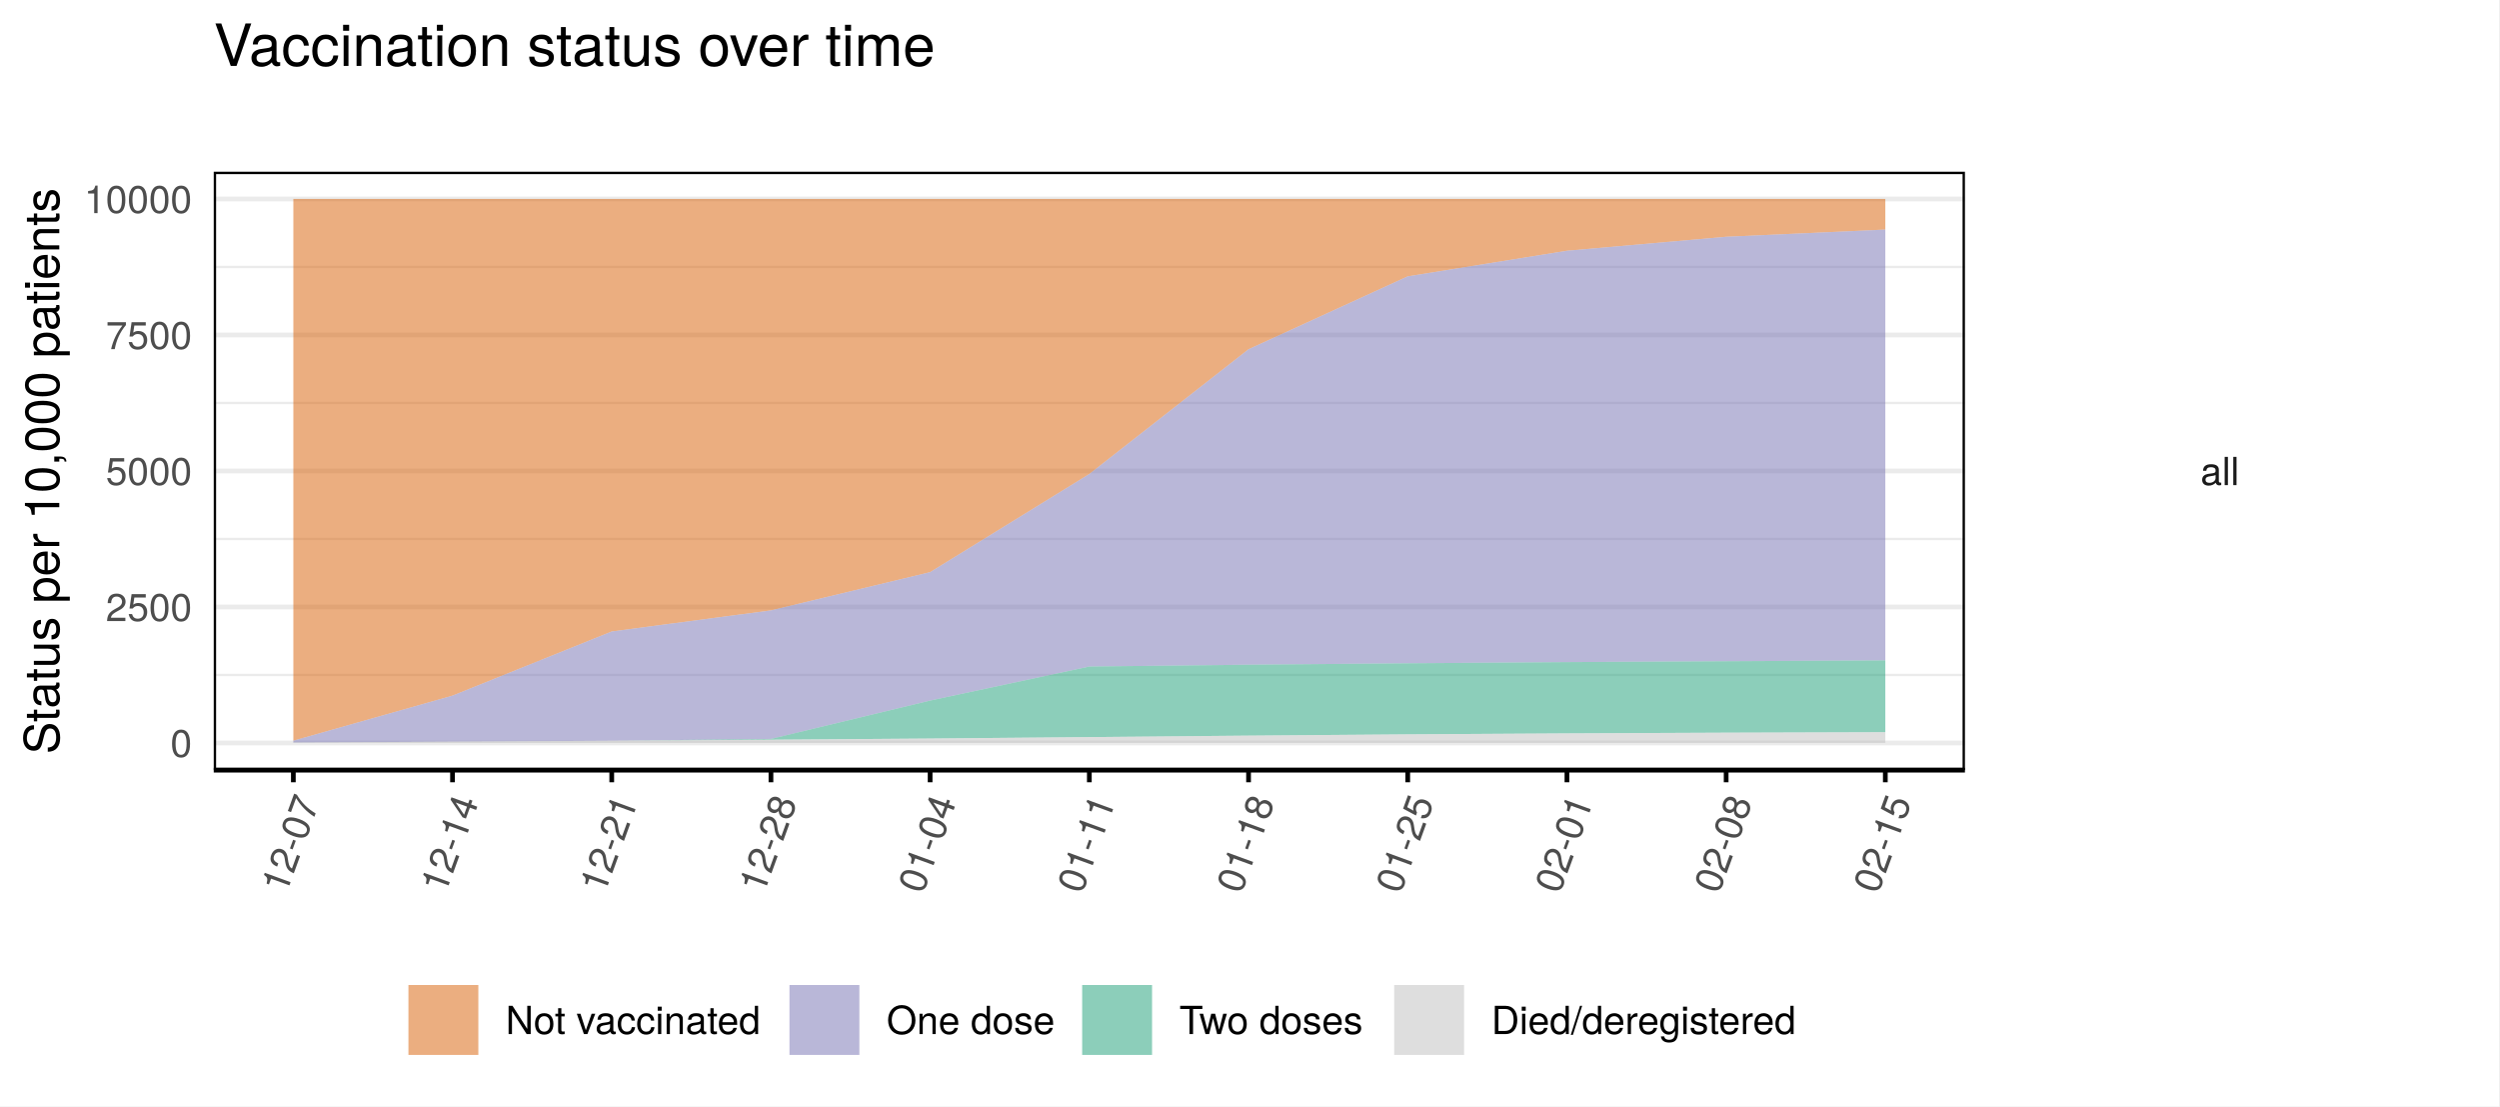
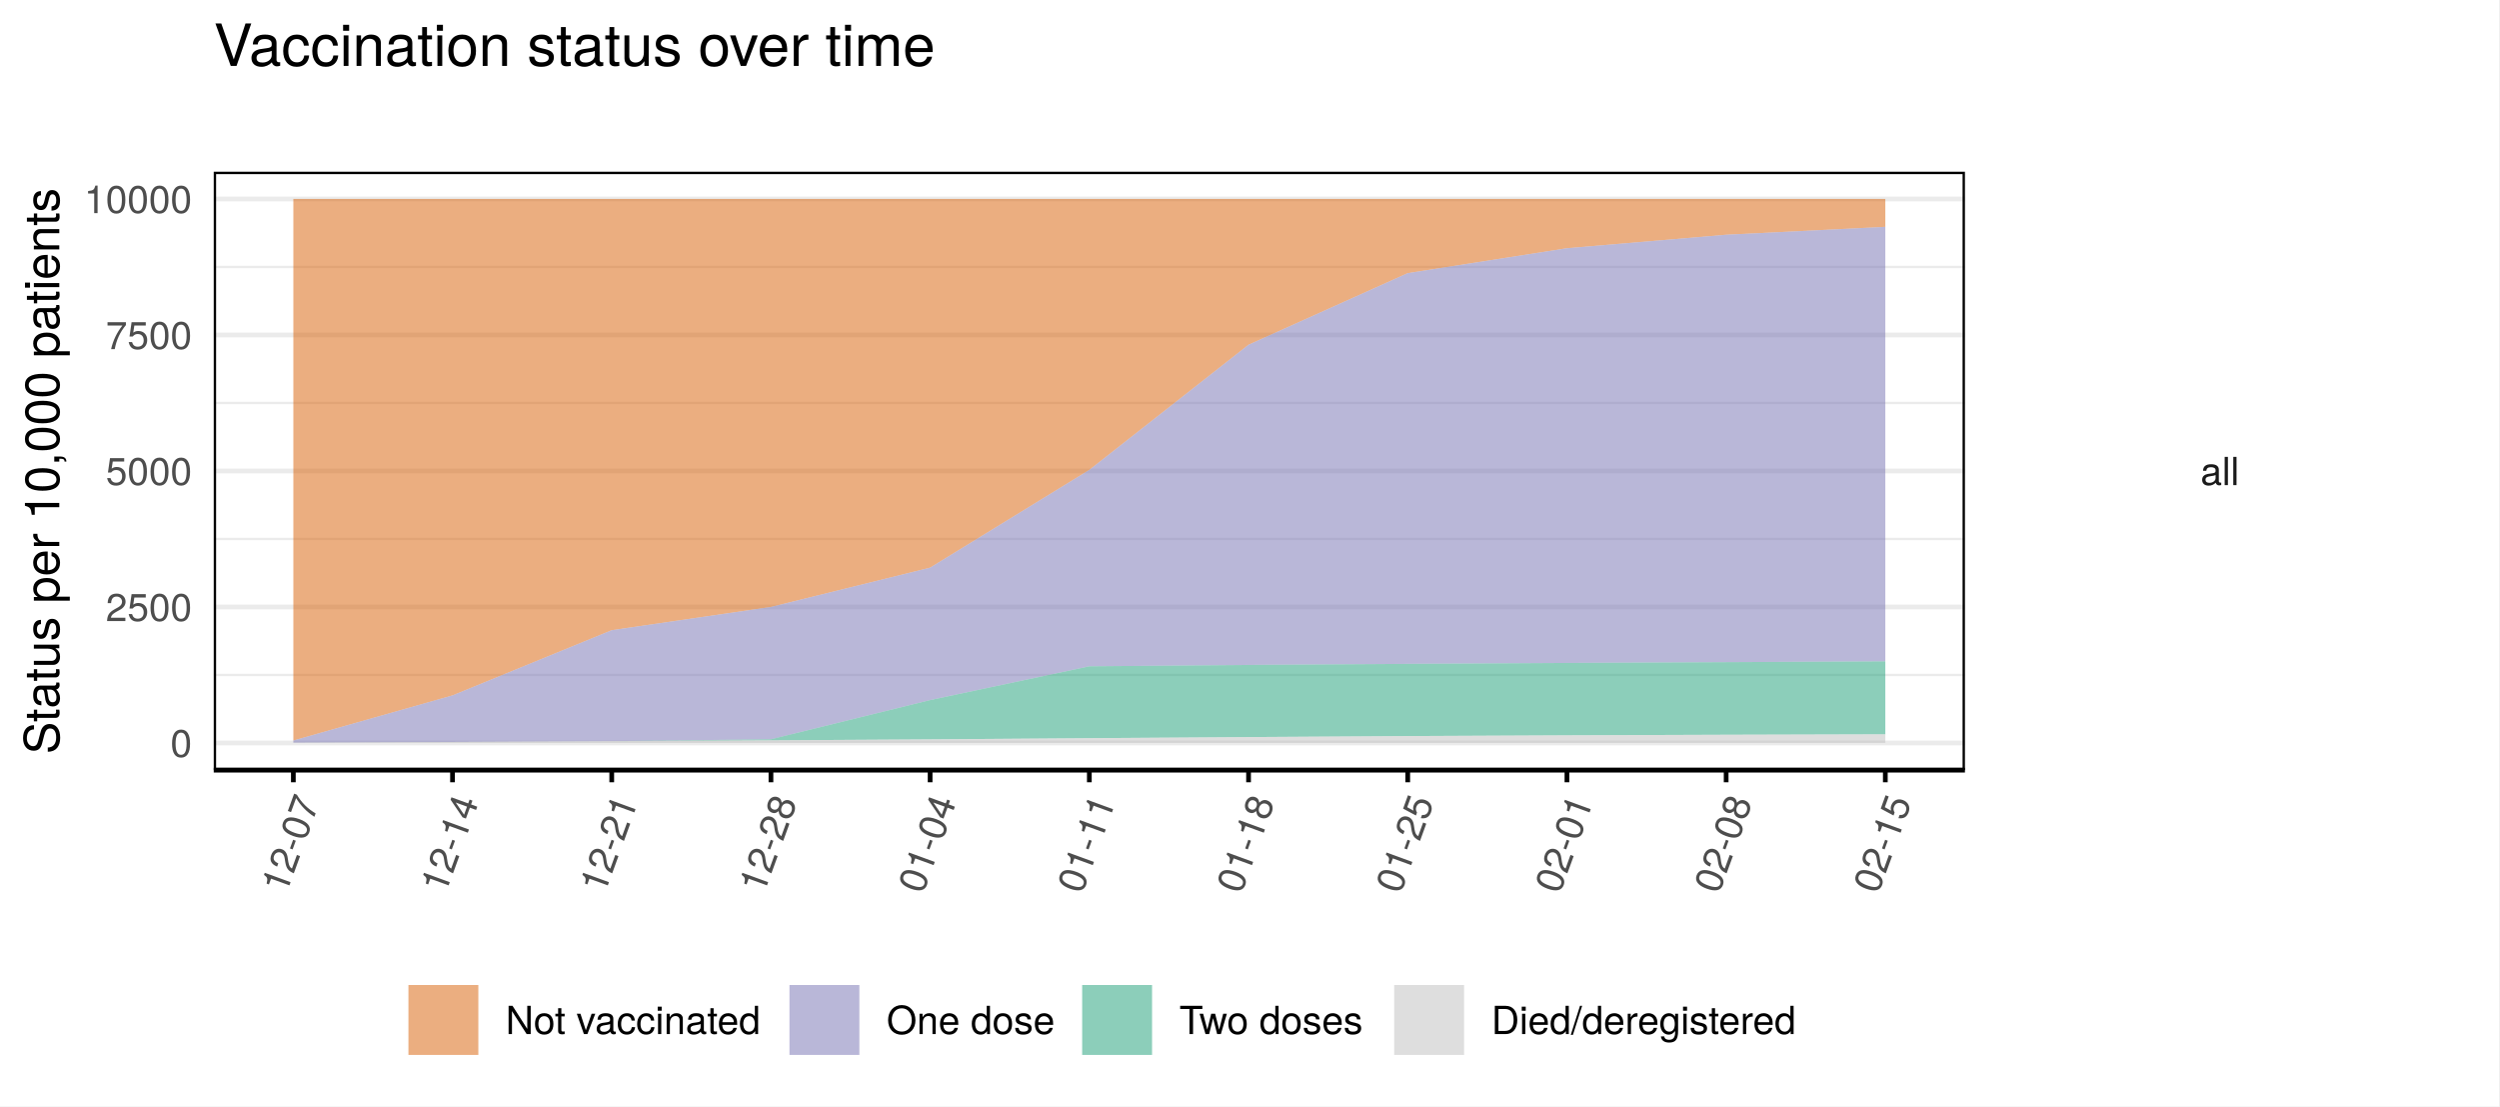
<svg xmlns="http://www.w3.org/2000/svg" viewBox="0 0 566.93 250.90">
  <defs>
    <style type="text/css">
    line, polyline, polygon, path, rect, circle {
      fill: none;
      stroke: #000000;
      stroke-linecap: round;
      stroke-linejoin: round;
      stroke-miterlimit: 10.00;
    }
  </style>
  </defs>
  <rect width="100%" height="100%" style="stroke: none; fill: #FFFFFF;" />
  <defs>
    <clipPath id="cpNDguNDl8NDQ1Ljc3fDE3NC42NXwzOC45NQ==">
      <rect x="48.49" y="38.95" width="397.28" height="135.70" />
    </clipPath>
  </defs>
  <polyline points="48.49,153.06 445.77,153.06 " style="stroke-width: 0.53; stroke: #EBEBEB; stroke-linecap: butt;" clip-path="url(#cpNDguNDl8NDQ1Ljc3fDE3NC42NXwzOC45NQ==)" />
  <polyline points="48.49,122.22 445.77,122.22 " style="stroke-width: 0.53; stroke: #EBEBEB; stroke-linecap: butt;" clip-path="url(#cpNDguNDl8NDQ1Ljc3fDE3NC42NXwzOC45NQ==)" />
  <polyline points="48.49,91.38 445.77,91.38 " style="stroke-width: 0.53; stroke: #EBEBEB; stroke-linecap: butt;" clip-path="url(#cpNDguNDl8NDQ1Ljc3fDE3NC42NXwzOC45NQ==)" />
  <polyline points="48.49,60.54 445.77,60.54 " style="stroke-width: 0.53; stroke: #EBEBEB; stroke-linecap: butt;" clip-path="url(#cpNDguNDl8NDQ1Ljc3fDE3NC42NXwzOC45NQ==)" />
  <polyline points="48.49,168.48 445.77,168.48 " style="stroke-width: 1.07; stroke: #EBEBEB; stroke-linecap: butt;" clip-path="url(#cpNDguNDl8NDQ1Ljc3fDE3NC42NXwzOC45NQ==)" />
  <polyline points="48.49,137.64 445.77,137.64 " style="stroke-width: 1.07; stroke: #EBEBEB; stroke-linecap: butt;" clip-path="url(#cpNDguNDl8NDQ1Ljc3fDE3NC42NXwzOC45NQ==)" />
  <polyline points="48.49,106.80 445.77,106.80 " style="stroke-width: 1.07; stroke: #EBEBEB; stroke-linecap: butt;" clip-path="url(#cpNDguNDl8NDQ1Ljc3fDE3NC42NXwzOC45NQ==)" />
  <polyline points="48.49,75.96 445.77,75.96 " style="stroke-width: 1.07; stroke: #EBEBEB; stroke-linecap: butt;" clip-path="url(#cpNDguNDl8NDQ1Ljc3fDE3NC42NXwzOC45NQ==)" />
  <polyline points="48.49,45.12 445.77,45.12 " style="stroke-width: 1.07; stroke: #EBEBEB; stroke-linecap: butt;" clip-path="url(#cpNDguNDl8NDQ1Ljc3fDE3NC42NXwzOC45NQ==)" />
-   <polygon points="66.55,45.12 102.66,45.12 138.78,45.12 174.90,45.12 211.01,45.12 247.13,45.12 283.25,45.12 319.36,45.12 355.48,45.12 391.60,45.12 427.71,45.12 427.71,52.06 391.60,53.69 355.48,56.86 319.36,62.67 283.25,79.20 247.13,107.49 211.01,129.75 174.90,138.42 138.78,143.20 102.66,157.75 66.55,167.97 " style="stroke-width: 0.00; stroke: none; fill: #D95F02; fill-opacity: 0.50;" clip-path="url(#cpNDguNDl8NDQ1Ljc3fDE3NC42NXwzOC45NQ==)" />
+   <polygon points="66.55,45.12 102.66,45.12 138.78,45.12 174.90,45.12 211.01,45.12 247.13,45.12 283.25,45.12 319.36,45.12 355.48,45.12 391.60,45.12 427.71,45.12 427.71,51.44 391.60,53.23 355.48,56.29 319.36,61.94 283.25,78.18 247.13,106.56 211.01,128.73 174.90,137.64 138.78,142.91 102.66,157.70 66.55,167.93 " style="stroke-width: 0.00; stroke: none; fill: #D95F02; fill-opacity: 0.50;" clip-path="url(#cpNDguNDl8NDQ1Ljc3fDE3NC42NXwzOC45NQ==)" />
  <polyline points="66.55,45.12 102.66,45.12 138.78,45.12 174.90,45.12 211.01,45.12 247.13,45.12 283.25,45.12 319.36,45.12 355.48,45.12 391.60,45.12 427.71,45.12 " style="stroke-width: 1.07; stroke: none;" clip-path="url(#cpNDguNDl8NDQ1Ljc3fDE3NC42NXwzOC45NQ==)" />
-   <polygon points="66.55,167.97 102.66,157.75 138.78,143.20 174.90,138.42 211.01,129.75 247.13,107.49 283.25,79.20 319.36,62.67 355.48,56.86 391.60,53.69 427.71,52.06 427.71,149.76 391.60,149.95 355.48,150.15 319.36,150.42 283.25,150.74 247.13,151.15 211.01,158.87 174.90,167.57 138.78,167.98 102.66,168.19 66.55,168.39 " style="stroke-width: 0.00; stroke: none; fill: #7570B3; fill-opacity: 0.50;" clip-path="url(#cpNDguNDl8NDQ1Ljc3fDE3NC42NXwzOC45NQ==)" />
-   <polyline points="66.55,167.97 102.66,157.75 138.78,143.20 174.90,138.42 211.01,129.75 247.13,107.49 283.25,79.20 319.36,62.67 355.48,56.86 391.60,53.69 427.71,52.06 " style="stroke-width: 1.07; stroke: none;" clip-path="url(#cpNDguNDl8NDQ1Ljc3fDE3NC42NXwzOC45NQ==)" />
-   <polygon points="66.55,168.39 102.66,168.19 138.78,167.98 174.90,167.57 211.01,158.87 247.13,151.15 283.25,150.74 319.36,150.42 355.48,150.15 391.60,149.95 427.71,149.76 427.71,166.04 391.60,166.15 355.48,166.31 319.36,166.53 283.25,166.82 247.13,167.15 211.01,167.48 174.90,167.75 138.78,167.98 102.66,168.19 66.55,168.39 " style="stroke-width: 0.00; stroke: none; fill: #1B9E77; fill-opacity: 0.50;" clip-path="url(#cpNDguNDl8NDQ1Ljc3fDE3NC42NXwzOC45NQ==)" />
-   <polyline points="66.55,168.39 102.66,168.19 138.78,167.98 174.90,167.57 211.01,158.87 247.13,151.15 283.25,150.74 319.36,150.42 355.48,150.15 391.60,149.95 427.71,149.76 " style="stroke-width: 1.07; stroke: none;" clip-path="url(#cpNDguNDl8NDQ1Ljc3fDE3NC42NXwzOC45NQ==)" />
-   <polygon points="66.55,168.39 102.66,168.19 138.78,167.98 174.90,167.75 211.01,167.48 247.13,167.15 283.25,166.82 319.36,166.53 355.48,166.31 391.60,166.15 427.71,166.04 427.71,168.48 391.60,168.48 355.48,168.48 319.36,168.48 283.25,168.48 247.13,168.48 211.01,168.48 174.90,168.48 138.78,168.48 102.66,168.48 66.55,168.48 " style="stroke-width: 0.00; stroke: none; fill: #BEBEBE; fill-opacity: 0.50;" clip-path="url(#cpNDguNDl8NDQ1Ljc3fDE3NC42NXwzOC45NQ==)" />
-   <polyline points="66.55,168.39 102.66,168.19 138.78,167.98 174.90,167.75 211.01,167.48 247.13,167.15 283.25,166.82 319.36,166.53 355.48,166.31 391.60,166.15 427.71,166.04 " style="stroke-width: 1.07; stroke: none;" clip-path="url(#cpNDguNDl8NDQ1Ljc3fDE3NC42NXwzOC45NQ==)" />
+   <polygon points="66.55,167.93 102.66,157.70 138.78,142.91 174.90,137.64 211.01,128.73 247.13,106.56 283.25,78.18 319.36,61.94 355.48,56.29 391.60,53.23 427.71,51.44 427.71,149.98 391.60,150.16 355.48,150.34 319.36,150.55 283.25,150.79 247.13,151.10 211.01,158.76 174.90,167.65 138.78,168.08 102.66,168.26 66.55,168.42 " style="stroke-width: 0.00; stroke: none; fill: #7570B3; fill-opacity: 0.50;" clip-path="url(#cpNDguNDl8NDQ1Ljc3fDE3NC42NXwzOC45NQ==)" />
+   <polyline points="66.55,167.93 102.66,157.70 138.78,142.91 174.90,137.64 211.01,128.73 247.13,106.56 283.25,78.18 319.36,61.94 355.48,56.29 391.60,53.23 427.71,51.44 " style="stroke-width: 1.07; stroke: none;" clip-path="url(#cpNDguNDl8NDQ1Ljc3fDE3NC42NXwzOC45NQ==)" />
+   <polygon points="66.55,168.42 102.66,168.26 138.78,168.08 174.90,167.65 211.01,158.76 247.13,151.10 283.25,150.79 319.36,150.55 355.48,150.34 391.60,150.16 427.71,149.98 427.71,166.52 391.60,166.62 355.48,166.75 319.36,166.92 283.25,167.15 247.13,167.40 211.01,167.67 174.90,167.89 138.78,168.08 102.66,168.26 66.55,168.42 " style="stroke-width: 0.00; stroke: none; fill: #1B9E77; fill-opacity: 0.50;" clip-path="url(#cpNDguNDl8NDQ1Ljc3fDE3NC42NXwzOC45NQ==)" />
+   <polyline points="66.55,168.42 102.66,168.26 138.78,168.08 174.90,167.65 211.01,158.76 247.13,151.10 283.25,150.79 319.36,150.55 355.48,150.34 391.60,150.16 427.71,149.98 " style="stroke-width: 1.07; stroke: none;" clip-path="url(#cpNDguNDl8NDQ1Ljc3fDE3NC42NXwzOC45NQ==)" />
+   <polygon points="66.55,168.42 102.66,168.26 138.78,168.08 174.90,167.89 211.01,167.67 247.13,167.40 283.25,167.15 319.36,166.92 355.48,166.75 391.60,166.62 427.71,166.52 427.71,168.48 391.60,168.48 355.48,168.48 319.36,168.48 283.25,168.48 247.13,168.48 211.01,168.48 174.90,168.48 138.78,168.48 102.66,168.48 66.55,168.48 " style="stroke-width: 0.00; stroke: none; fill: #BEBEBE; fill-opacity: 0.50;" clip-path="url(#cpNDguNDl8NDQ1Ljc3fDE3NC42NXwzOC45NQ==)" />
+   <polyline points="66.55,168.42 102.66,168.26 138.78,168.08 174.90,167.89 211.01,167.67 247.13,167.40 283.25,167.15 319.36,166.92 355.48,166.75 391.60,166.62 427.71,166.52 " style="stroke-width: 1.07; stroke: none;" clip-path="url(#cpNDguNDl8NDQ1Ljc3fDE3NC42NXwzOC45NQ==)" />
  <rect x="48.49" y="38.95" width="397.28" height="135.70" style="stroke-width: 1.07;" clip-path="url(#cpNDguNDl8NDQ1Ljc3fDE3NC42NXwzOC45NQ==)" />
  <defs>
    <clipPath id="cpMC4wMHw1NjYuOTN8MjUwLjkwfDAuMDA=">
      <rect x="0.00" y="0.00" width="566.93" height="250.90" />
    </clipPath>
  </defs>
  <defs>
    <clipPath id="cpNDQ1Ljc3fDU2MS40NXwxNzQuNjV8MzguOTU=">
      <rect x="445.77" y="38.95" width="115.68" height="135.70" />
    </clipPath>
  </defs>
  <defs>
    <clipPath id="cpNDk0LjgzfDUxMi4zOXwxNzQuNjV8MzguOTU=">
      <rect x="494.83" y="38.95" width="17.57" height="135.70" />
    </clipPath>
  </defs>
  <g clip-path="url(#cpNDk0LjgzfDUxMi4zOXwxNzQuNjV8MzguOTU=)">
    <text x="499.21" y="110.01" style="font-size: 8.80px; fill: #1A1A1A; font-family: TeX Gyre Heros;" textLength="8.80px" lengthAdjust="spacingAndGlyphs">all</text>
  </g>
  <defs>
    <clipPath id="cpNDQ1Ljc3fDU2MS40NXwxNzQuNjV8MzguOTU=">
      <rect x="445.77" y="38.95" width="115.68" height="135.70" />
    </clipPath>
  </defs>
  <defs>
    <clipPath id="cpMC4wMHw1NjYuOTN8MjUwLjkwfDAuMDA=">
      <rect x="0.00" y="0.00" width="566.93" height="250.90" />
    </clipPath>
  </defs>
  <polyline points="48.49,174.65 445.77,174.65 " style="stroke-width: 1.07; stroke-linecap: butt;" clip-path="url(#cpMC4wMHw1NjYuOTN8MjUwLjkwfDAuMDA=)" />
  <polyline points="66.55,177.39 66.55,174.65 " style="stroke-width: 1.07; stroke-linecap: butt;" clip-path="url(#cpMC4wMHw1NjYuOTN8MjUwLjkwfDAuMDA=)" />
  <polyline points="102.66,177.39 102.66,174.65 " style="stroke-width: 1.07; stroke-linecap: butt;" clip-path="url(#cpMC4wMHw1NjYuOTN8MjUwLjkwfDAuMDA=)" />
  <polyline points="138.78,177.39 138.78,174.65 " style="stroke-width: 1.07; stroke-linecap: butt;" clip-path="url(#cpMC4wMHw1NjYuOTN8MjUwLjkwfDAuMDA=)" />
  <polyline points="174.90,177.39 174.90,174.65 " style="stroke-width: 1.07; stroke-linecap: butt;" clip-path="url(#cpMC4wMHw1NjYuOTN8MjUwLjkwfDAuMDA=)" />
  <polyline points="211.01,177.39 211.01,174.65 " style="stroke-width: 1.07; stroke-linecap: butt;" clip-path="url(#cpMC4wMHw1NjYuOTN8MjUwLjkwfDAuMDA=)" />
  <polyline points="247.13,177.39 247.13,174.65 " style="stroke-width: 1.07; stroke-linecap: butt;" clip-path="url(#cpMC4wMHw1NjYuOTN8MjUwLjkwfDAuMDA=)" />
  <polyline points="283.25,177.39 283.25,174.65 " style="stroke-width: 1.07; stroke-linecap: butt;" clip-path="url(#cpMC4wMHw1NjYuOTN8MjUwLjkwfDAuMDA=)" />
  <polyline points="319.36,177.39 319.36,174.65 " style="stroke-width: 1.07; stroke-linecap: butt;" clip-path="url(#cpMC4wMHw1NjYuOTN8MjUwLjkwfDAuMDA=)" />
  <polyline points="355.48,177.39 355.48,174.65 " style="stroke-width: 1.07; stroke-linecap: butt;" clip-path="url(#cpMC4wMHw1NjYuOTN8MjUwLjkwfDAuMDA=)" />
  <polyline points="391.60,177.39 391.60,174.65 " style="stroke-width: 1.07; stroke-linecap: butt;" clip-path="url(#cpMC4wMHw1NjYuOTN8MjUwLjkwfDAuMDA=)" />
  <polyline points="427.71,177.39 427.71,174.65 " style="stroke-width: 1.07; stroke-linecap: butt;" clip-path="url(#cpMC4wMHw1NjYuOTN8MjUwLjkwfDAuMDA=)" />
  <g clip-path="url(#cpMC4wMHw1NjYuOTN8MjUwLjkwfDAuMDA=)">
    <text transform="translate(64.88,202.92) rotate(-70)" style="font-size: 8.80px; fill: #4D4D4D; font-family: TeX Gyre Heros;" textLength="22.50px" lengthAdjust="spacingAndGlyphs">12-07</text>
  </g>
  <g clip-path="url(#cpMC4wMHw1NjYuOTN8MjUwLjkwfDAuMDA=)">
    <text transform="translate(101.00,202.92) rotate(-70)" style="font-size: 8.80px; fill: #4D4D4D; font-family: TeX Gyre Heros;" textLength="22.50px" lengthAdjust="spacingAndGlyphs">12-14</text>
  </g>
  <g clip-path="url(#cpMC4wMHw1NjYuOTN8MjUwLjkwfDAuMDA=)">
    <text transform="translate(137.11,202.92) rotate(-70)" style="font-size: 8.80px; fill: #4D4D4D; font-family: TeX Gyre Heros;" textLength="22.50px" lengthAdjust="spacingAndGlyphs">12-21</text>
  </g>
  <g clip-path="url(#cpMC4wMHw1NjYuOTN8MjUwLjkwfDAuMDA=)">
    <text transform="translate(173.23,202.92) rotate(-70)" style="font-size: 8.80px; fill: #4D4D4D; font-family: TeX Gyre Heros;" textLength="22.50px" lengthAdjust="spacingAndGlyphs">12-28</text>
  </g>
  <g clip-path="url(#cpMC4wMHw1NjYuOTN8MjUwLjkwfDAuMDA=)">
    <text transform="translate(209.35,202.92) rotate(-70)" style="font-size: 8.80px; fill: #4D4D4D; font-family: TeX Gyre Heros;" textLength="22.50px" lengthAdjust="spacingAndGlyphs">01-04</text>
  </g>
  <g clip-path="url(#cpMC4wMHw1NjYuOTN8MjUwLjkwfDAuMDA=)">
    <text transform="translate(245.46,202.92) rotate(-70)" style="font-size: 8.80px; fill: #4D4D4D; font-family: TeX Gyre Heros;" textLength="22.50px" lengthAdjust="spacingAndGlyphs">01-11</text>
  </g>
  <g clip-path="url(#cpMC4wMHw1NjYuOTN8MjUwLjkwfDAuMDA=)">
    <text transform="translate(281.58,202.92) rotate(-70)" style="font-size: 8.80px; fill: #4D4D4D; font-family: TeX Gyre Heros;" textLength="22.50px" lengthAdjust="spacingAndGlyphs">01-18</text>
  </g>
  <g clip-path="url(#cpMC4wMHw1NjYuOTN8MjUwLjkwfDAuMDA=)">
    <text transform="translate(317.70,202.92) rotate(-70)" style="font-size: 8.80px; fill: #4D4D4D; font-family: TeX Gyre Heros;" textLength="22.50px" lengthAdjust="spacingAndGlyphs">01-25</text>
  </g>
  <g clip-path="url(#cpMC4wMHw1NjYuOTN8MjUwLjkwfDAuMDA=)">
    <text transform="translate(353.81,202.92) rotate(-70)" style="font-size: 8.80px; fill: #4D4D4D; font-family: TeX Gyre Heros;" textLength="22.50px" lengthAdjust="spacingAndGlyphs">02-01</text>
  </g>
  <g clip-path="url(#cpMC4wMHw1NjYuOTN8MjUwLjkwfDAuMDA=)">
    <text transform="translate(389.93,202.92) rotate(-70)" style="font-size: 8.80px; fill: #4D4D4D; font-family: TeX Gyre Heros;" textLength="22.50px" lengthAdjust="spacingAndGlyphs">02-08</text>
  </g>
  <g clip-path="url(#cpMC4wMHw1NjYuOTN8MjUwLjkwfDAuMDA=)">
    <text transform="translate(426.05,202.92) rotate(-70)" style="font-size: 8.80px; fill: #4D4D4D; font-family: TeX Gyre Heros;" textLength="22.50px" lengthAdjust="spacingAndGlyphs">02-15</text>
  </g>
  <g clip-path="url(#cpMC4wMHw1NjYuOTN8MjUwLjkwfDAuMDA=)">
    <text x="38.66" y="171.69" style="font-size: 8.80px; fill: #4D4D4D; font-family: TeX Gyre Heros;" textLength="4.89px" lengthAdjust="spacingAndGlyphs">0</text>
  </g>
  <g clip-path="url(#cpMC4wMHw1NjYuOTN8MjUwLjkwfDAuMDA=)">
    <text x="23.99" y="140.85" style="font-size: 8.80px; fill: #4D4D4D; font-family: TeX Gyre Heros;" textLength="19.57px" lengthAdjust="spacingAndGlyphs">2500</text>
  </g>
  <g clip-path="url(#cpMC4wMHw1NjYuOTN8MjUwLjkwfDAuMDA=)">
    <text x="23.99" y="110.01" style="font-size: 8.80px; fill: #4D4D4D; font-family: TeX Gyre Heros;" textLength="19.57px" lengthAdjust="spacingAndGlyphs">5000</text>
  </g>
  <g clip-path="url(#cpMC4wMHw1NjYuOTN8MjUwLjkwfDAuMDA=)">
    <text x="23.99" y="79.17" style="font-size: 8.80px; fill: #4D4D4D; font-family: TeX Gyre Heros;" textLength="19.57px" lengthAdjust="spacingAndGlyphs">7500</text>
  </g>
  <g clip-path="url(#cpMC4wMHw1NjYuOTN8MjUwLjkwfDAuMDA=)">
    <text x="19.09" y="48.33" style="font-size: 8.80px; fill: #4D4D4D; font-family: TeX Gyre Heros;" textLength="24.46px" lengthAdjust="spacingAndGlyphs">10000</text>
  </g>
  <g clip-path="url(#cpMC4wMHw1NjYuOTN8MjUwLjkwfDAuMDA=)">
    <text transform="translate(13.45,171.01) rotate(-90)" style="font-size: 11.00px; font-family: TeX Gyre Heros;" textLength="128.41px" lengthAdjust="spacingAndGlyphs">Status per 10,000 patients</text>
  </g>
  <rect x="92.66" y="223.37" width="15.86" height="15.86" style="stroke-width: 1.07; stroke: none; stroke-linecap: square; stroke-linejoin: miter; fill: #D95F02; fill-opacity: 0.50;" clip-path="url(#cpMC4wMHw1NjYuOTN8MjUwLjkwfDAuMDA=)" />
  <rect x="179.10" y="223.37" width="15.86" height="15.86" style="stroke-width: 1.07; stroke: none; stroke-linecap: square; stroke-linejoin: miter; fill: #7570B3; fill-opacity: 0.50;" clip-path="url(#cpMC4wMHw1NjYuOTN8MjUwLjkwfDAuMDA=)" />
  <rect x="245.50" y="223.37" width="15.86" height="15.86" style="stroke-width: 1.07; stroke: none; stroke-linecap: square; stroke-linejoin: miter; fill: #1B9E77; fill-opacity: 0.50;" clip-path="url(#cpMC4wMHw1NjYuOTN8MjUwLjkwfDAuMDA=)" />
  <rect x="316.29" y="223.37" width="15.86" height="15.86" style="stroke-width: 1.07; stroke: none; stroke-linecap: square; stroke-linejoin: miter; fill: #BEBEBE; fill-opacity: 0.50;" clip-path="url(#cpMC4wMHw1NjYuOTN8MjUwLjkwfDAuMDA=)" />
  <g clip-path="url(#cpMC4wMHw1NjYuOTN8MjUwLjkwfDAuMDA=)">
    <text x="114.71" y="234.50" style="font-size: 8.80px; font-family: TeX Gyre Heros;" textLength="58.20px" lengthAdjust="spacingAndGlyphs">Not vaccinated</text>
  </g>
  <g clip-path="url(#cpMC4wMHw1NjYuOTN8MjUwLjkwfDAuMDA=)">
    <text x="201.15" y="234.50" style="font-size: 8.80px; font-family: TeX Gyre Heros;" textLength="38.16px" lengthAdjust="spacingAndGlyphs">One dose</text>
  </g>
  <g clip-path="url(#cpMC4wMHw1NjYuOTN8MjUwLjkwfDAuMDA=)">
    <text x="267.55" y="234.50" style="font-size: 8.80px; font-family: TeX Gyre Heros;" textLength="42.55px" lengthAdjust="spacingAndGlyphs">Two doses</text>
  </g>
  <g clip-path="url(#cpMC4wMHw1NjYuOTN8MjUwLjkwfDAuMDA=)">
    <text x="338.34" y="234.50" style="font-size: 8.80px; font-family: TeX Gyre Heros;" textLength="69.45px" lengthAdjust="spacingAndGlyphs">Died/deregistered</text>
  </g>
  <g clip-path="url(#cpMC4wMHw1NjYuOTN8MjUwLjkwfDAuMDA=)">
    <text x="48.49" y="14.95" style="font-size: 13.20px; font-family: TeX Gyre Heros;" textLength="165.07px" lengthAdjust="spacingAndGlyphs">Vaccination status over time</text>
  </g>
</svg>
